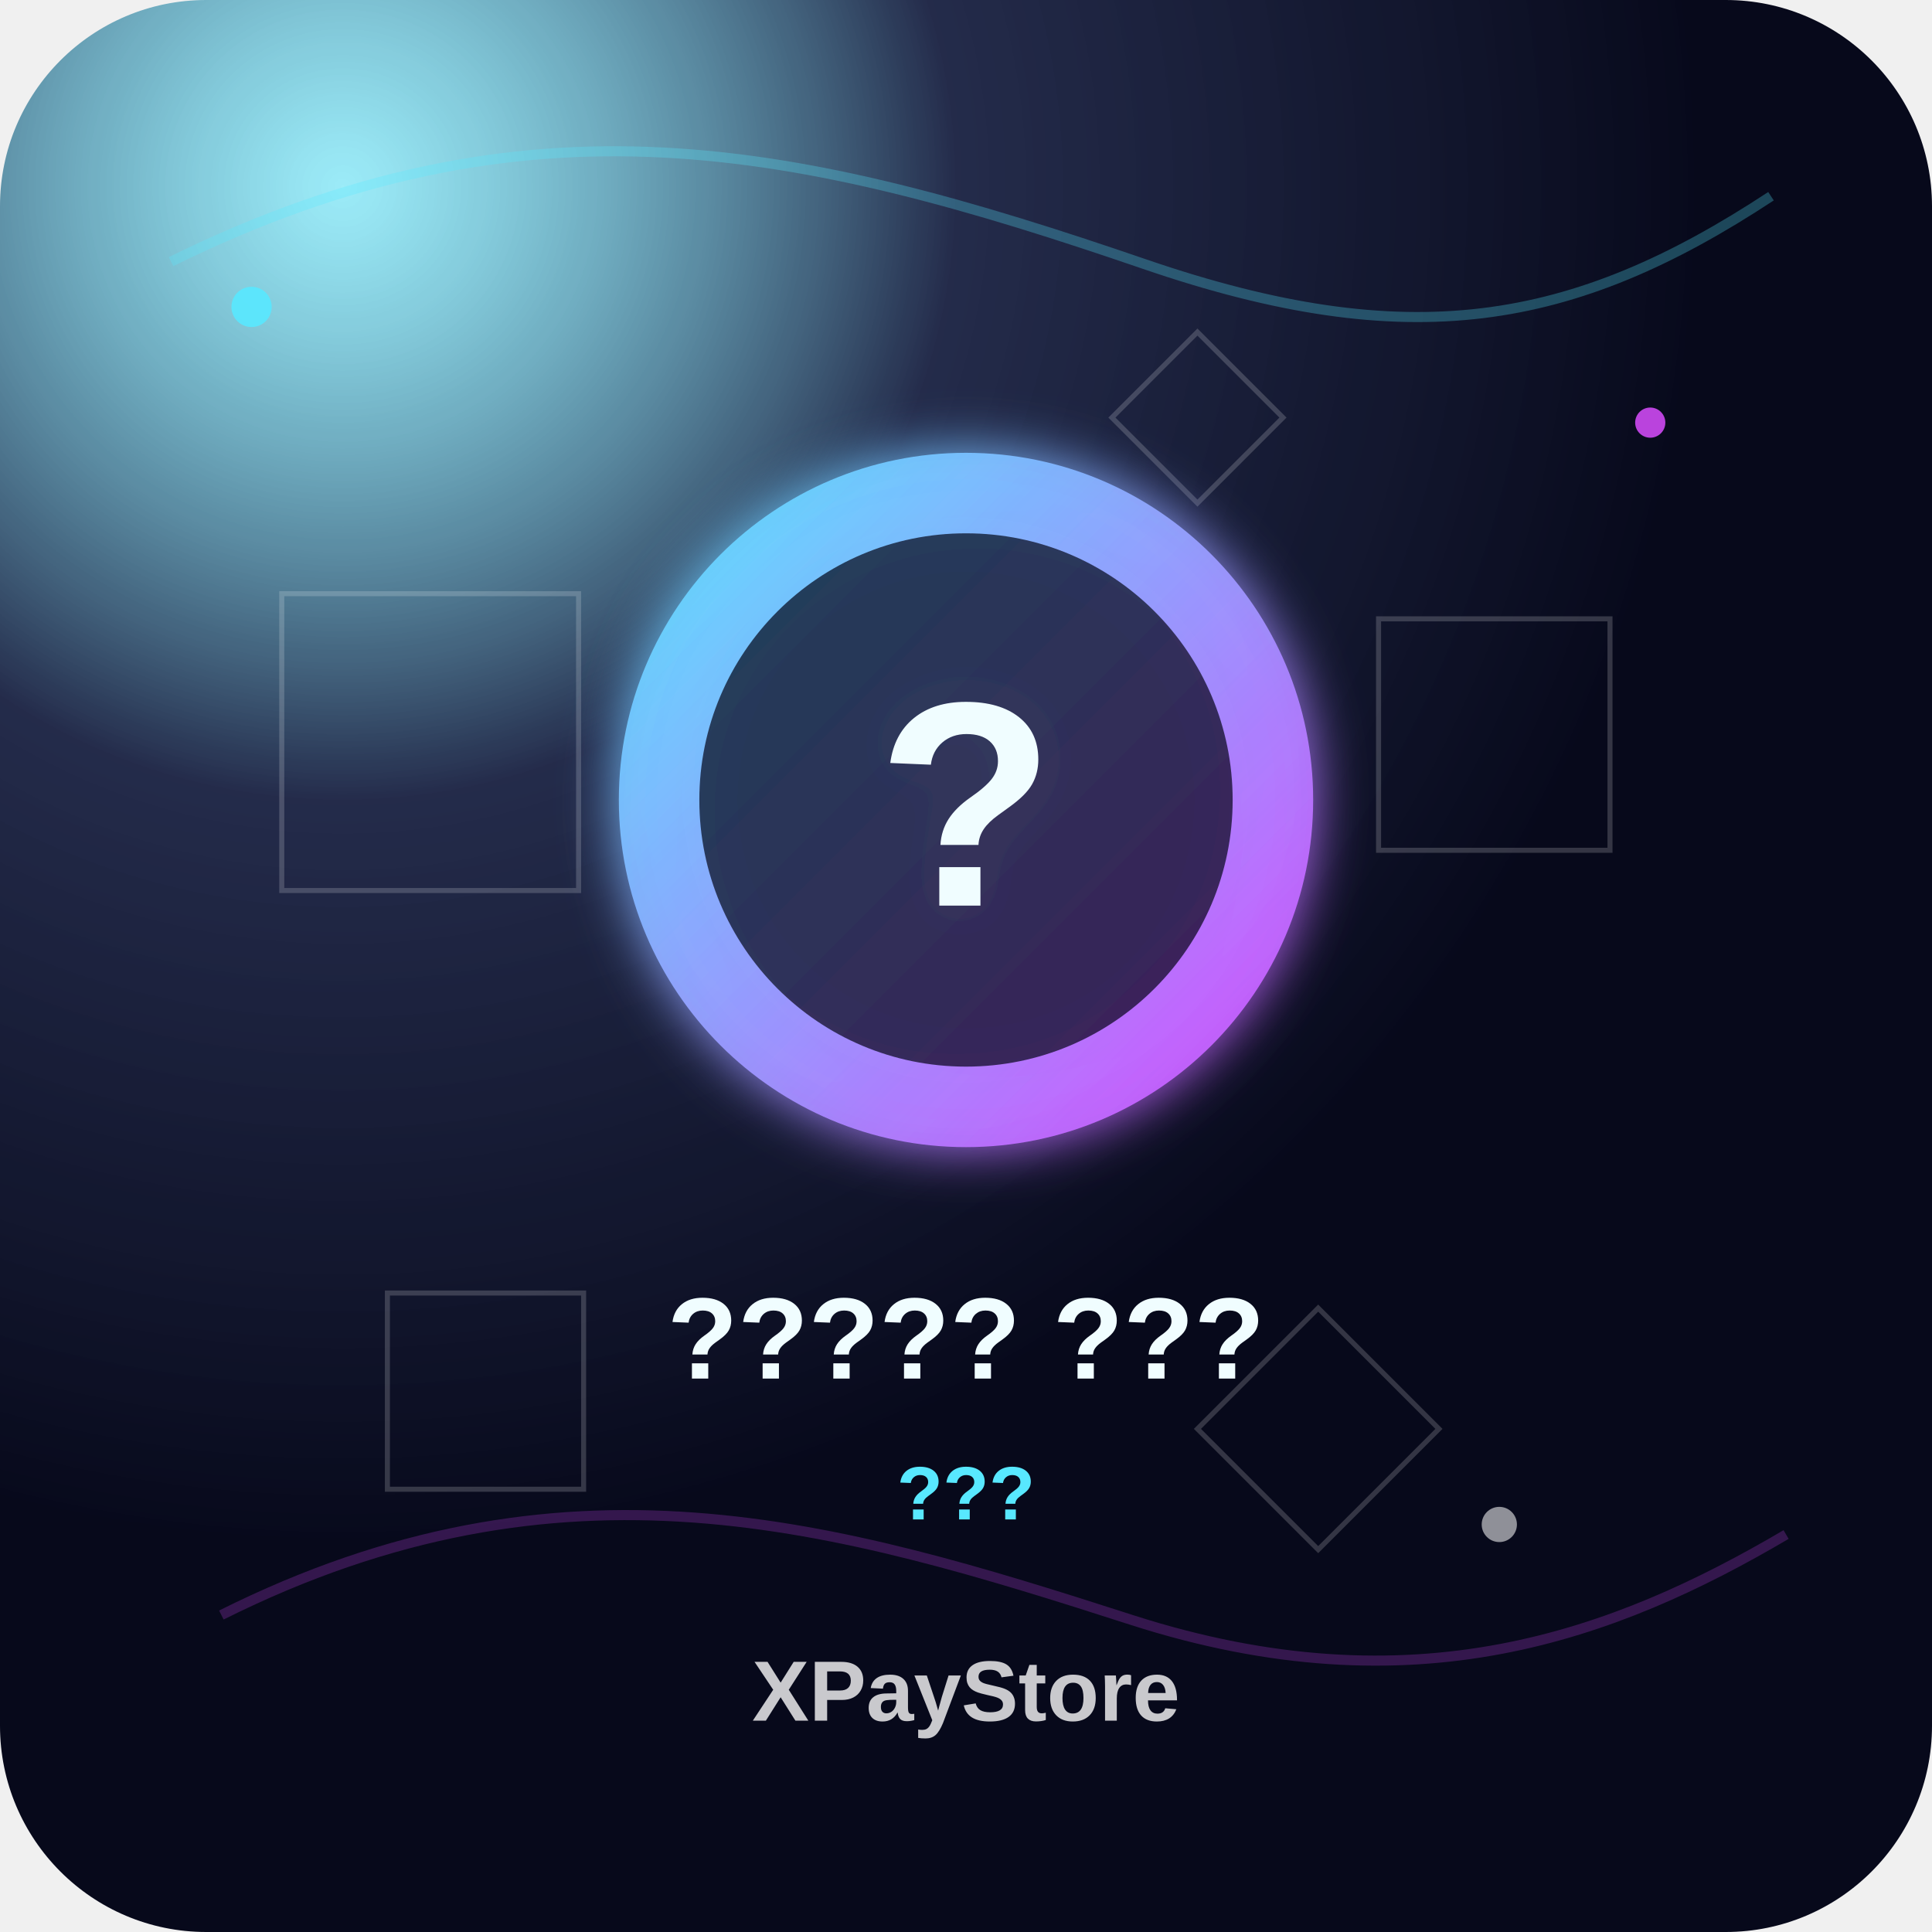
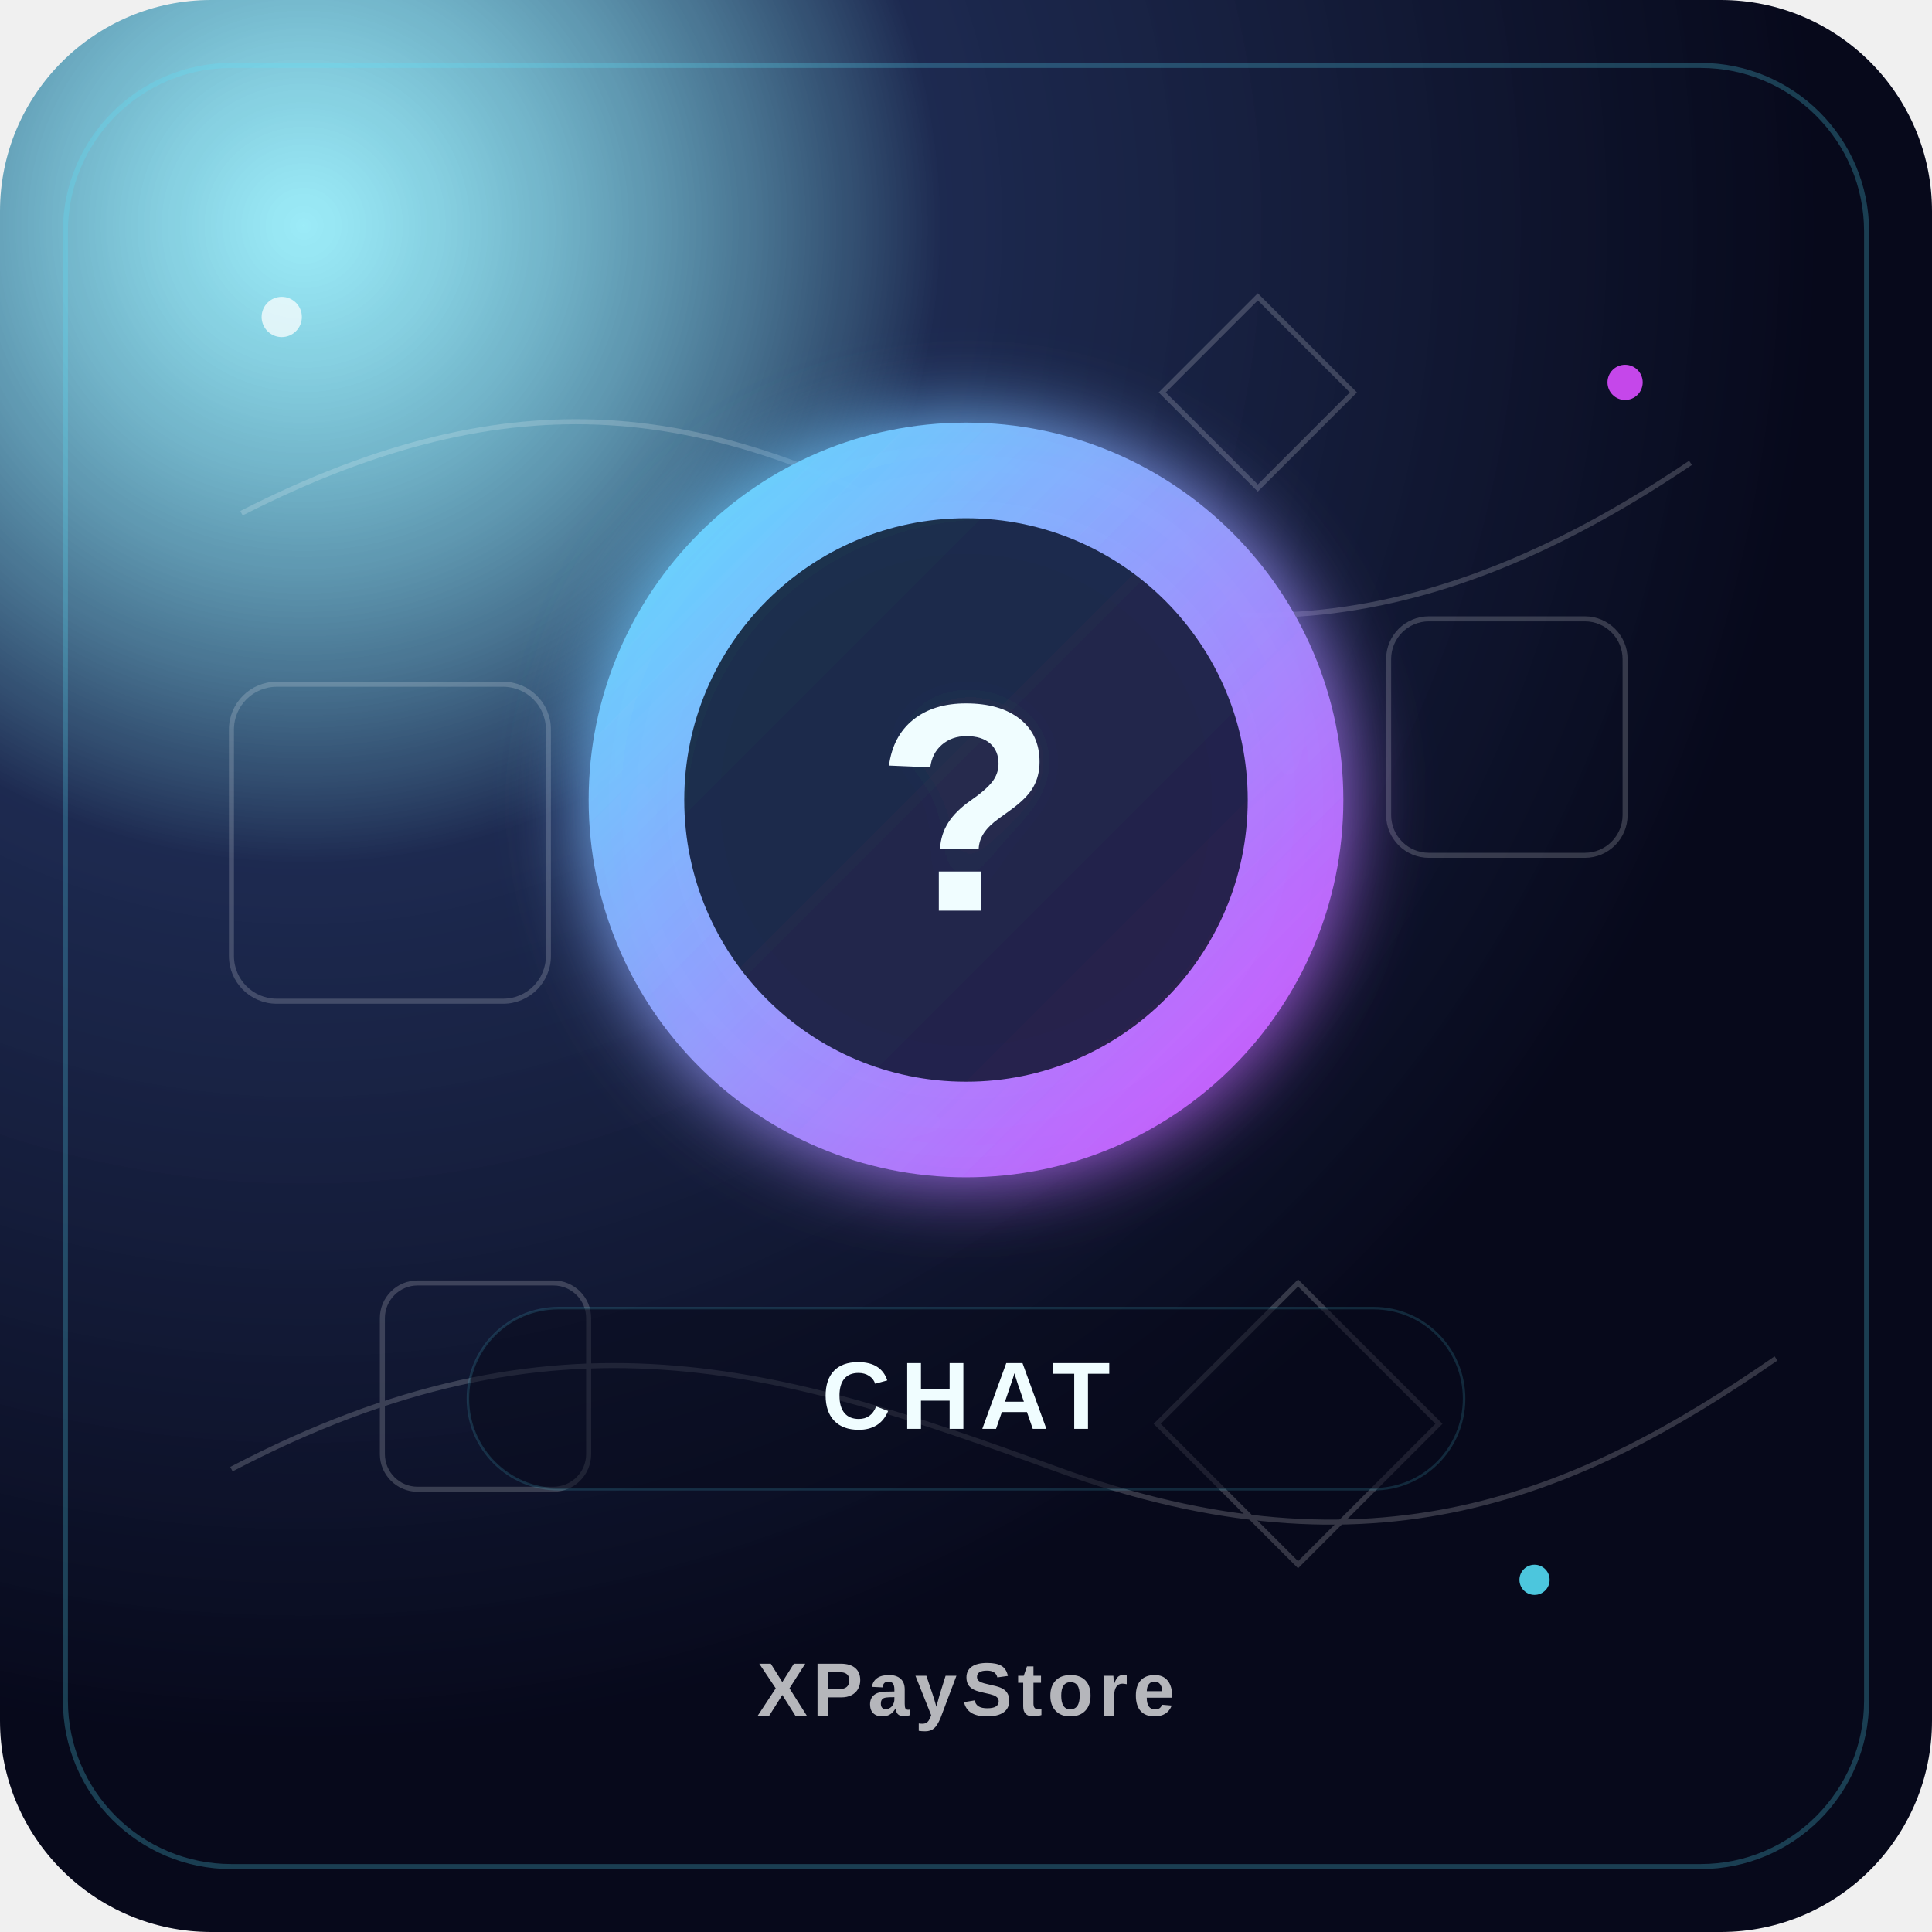
- <svg xmlns="http://www.w3.org/2000/svg" width="768" height="768" viewBox="0 0 768 768" direction="rtl">
+ <svg xmlns="http://www.w3.org/2000/svg" width="768" height="768" viewBox="0 0 768 768">
  <defs>
-     <radialGradient id="g1xpaycatchatsvg" cx="18%" cy="10%" r="70%">
+     <radialGradient id="bgxpaycatchatsvg" cx="16%" cy="12%" r="78%">
      <stop offset="0" stop-color="#58E8FF" stop-opacity="0.55" />
-       <stop offset="0.45" stop-color="#121A3C" stop-opacity="0.92" />
+       <stop offset="0.42" stop-color="#15224A" stop-opacity="0.96" />
      <stop offset="1" stop-color="#07091B" />
    </radialGradient>
-     <linearGradient id="g2xpaycatchatsvg" x1="0" x2="1" y1="0" y2="1">
+     <linearGradient id="brandxpaycatchatsvg" x1="0" x2="1" y1="0" y2="1">
      <stop offset="0" stop-color="#58E8FF" />
      <stop offset="1" stop-color="#D94CFF" />
    </linearGradient>
-     <filter id="glowxpaycatchatsvg" x="-40%" y="-40%" width="180%" height="180%">
-       <feGaussianBlur stdDeviation="11" result="blur" />
+     <filter id="softGlowxpaycatchatsvg" x="-45%" y="-45%" width="190%" height="190%">
+       <feGaussianBlur stdDeviation="16" result="blur" />
      <feMerge>
        <feMergeNode in="blur" />
        <feMergeNode in="SourceGraphic" />
      </feMerge>
    </filter>
  </defs>
-   <rect width="768" height="768" rx="82" fill="url(#g1xpaycatchatsvg)" />
-   <path d="M68 104 C210 34 318 58 455 105 C560 141 625 130 704 78" fill="none" stroke="#58E8FF" stroke-opacity="0.28" stroke-width="4" />
-   <path d="M88 642 C224 574 332 606 450 644 C562 680 642 650 710 610" fill="none" stroke="#D94CFF" stroke-opacity="0.22" stroke-width="4" />
-   <circle cx="100" cy="122" r="8" fill="#58E8FF" opacity="0.9" />
-   <circle cx="656" cy="168" r="6" fill="#D94CFF" opacity="0.85" />
-   <circle cx="596" cy="606" r="7" fill="#FFFFFF" opacity="0.55" />
+   <rect width="768" height="768" rx="84" fill="url(#bgxpaycatchatsvg)" />
+   <rect x="26" y="26" width="716" height="716" rx="66" fill="none" stroke="#58E8FF" stroke-opacity="0.24" stroke-width="2" />
  <g opacity="0.18" stroke="#FFFFFF" stroke-width="2" fill="none">
-     <path d="M112 236h118v118H112z" />
-     <path d="M548 246h92v92h-92z" />
-     <path d="M154 514h78v78h-78z" />
-     <path d="M476 132l34 34-34 34-34-34z" />
-     <path d="M524 520l48 48-48 48-48-48z" />
+     <path d="M96 204 C206 148 282 162 372 210 C486 270 580 246 672 184" />
+     <path d="M92 584 C222 516 310 544 420 584 C546 630 628 594 706 540" />
+     <rect x="92" y="272" width="126" height="126" rx="18" />
+     <rect x="552" y="246" width="94" height="94" rx="16" />
+     <rect x="152" y="510" width="82" height="82" rx="14" />
+     <path d="M500 118l38 38-38 38-38-38z" />
+     <path d="M516 510l56 56-56 56-56-56z" />
  </g>
-   <g filter="url(#glowxpaycatchatsvg)">
-     <circle cx="384" cy="318" r="138" fill="url(#g2xpaycatchatsvg)" opacity="0.95" />
-     <circle cx="384" cy="318" r="106" fill="#07091B" opacity="0.72" />
-     <text x="384" y="360" text-anchor="middle" font-family="Cairo, Tahoma, Arial, sans-serif" font-size="116" font-weight="800" fill="#F0FDFF">?</text>
+   <circle cx="112" cy="126" r="8" fill="#FFFFFF" opacity="0.72" />
+   <circle cx="646" cy="152" r="7" fill="#D94CFF" opacity="0.9" />
+   <circle cx="610" cy="628" r="6" fill="#58E8FF" opacity="0.85" />
+   <g filter="url(#softGlowxpaycatchatsvg)">
+     <circle cx="384" cy="318" r="150" fill="url(#brandxpaycatchatsvg)" opacity="0.96" />
+     <circle cx="384" cy="318" r="112" fill="#071026" opacity="0.82" />
+     <text x="384" y="362" text-anchor="middle" font-family="Arial, Helvetica, sans-serif" font-size="118" font-weight="900" fill="#F0FDFF">?</text>
  </g>
-   <text x="384" y="548" text-anchor="middle" font-family="Cairo, Tahoma, Arial, sans-serif" font-size="46" font-weight="800" fill="#F0FDFF">??? ?????</text>
-   <text x="384" y="604" text-anchor="middle" font-family="Cairo, Tahoma, Arial, sans-serif" font-size="30" font-weight="700" fill="#58E8FF">???</text>
-   <text x="384" y="684" text-anchor="middle" font-family="Cairo, Tahoma, Arial, sans-serif" font-size="34" font-weight="800" fill="#FFFFFF" opacity="0.78">XPayStore</text>
+   <rect x="186" y="520" width="396" height="72" rx="36" fill="#07091B" opacity="0.52" stroke="#58E8FF" stroke-opacity="0.28" />
+   <text x="384" y="568" text-anchor="middle" font-family="Arial, Helvetica, sans-serif" font-size="38" font-weight="900" letter-spacing="4" fill="#F0FDFF">CHAT</text>
+   <text x="384" y="682" text-anchor="middle" font-family="Arial, Helvetica, sans-serif" font-size="30" font-weight="900" letter-spacing="2" fill="#FFFFFF" opacity="0.70">XPayStore</text>
</svg>
